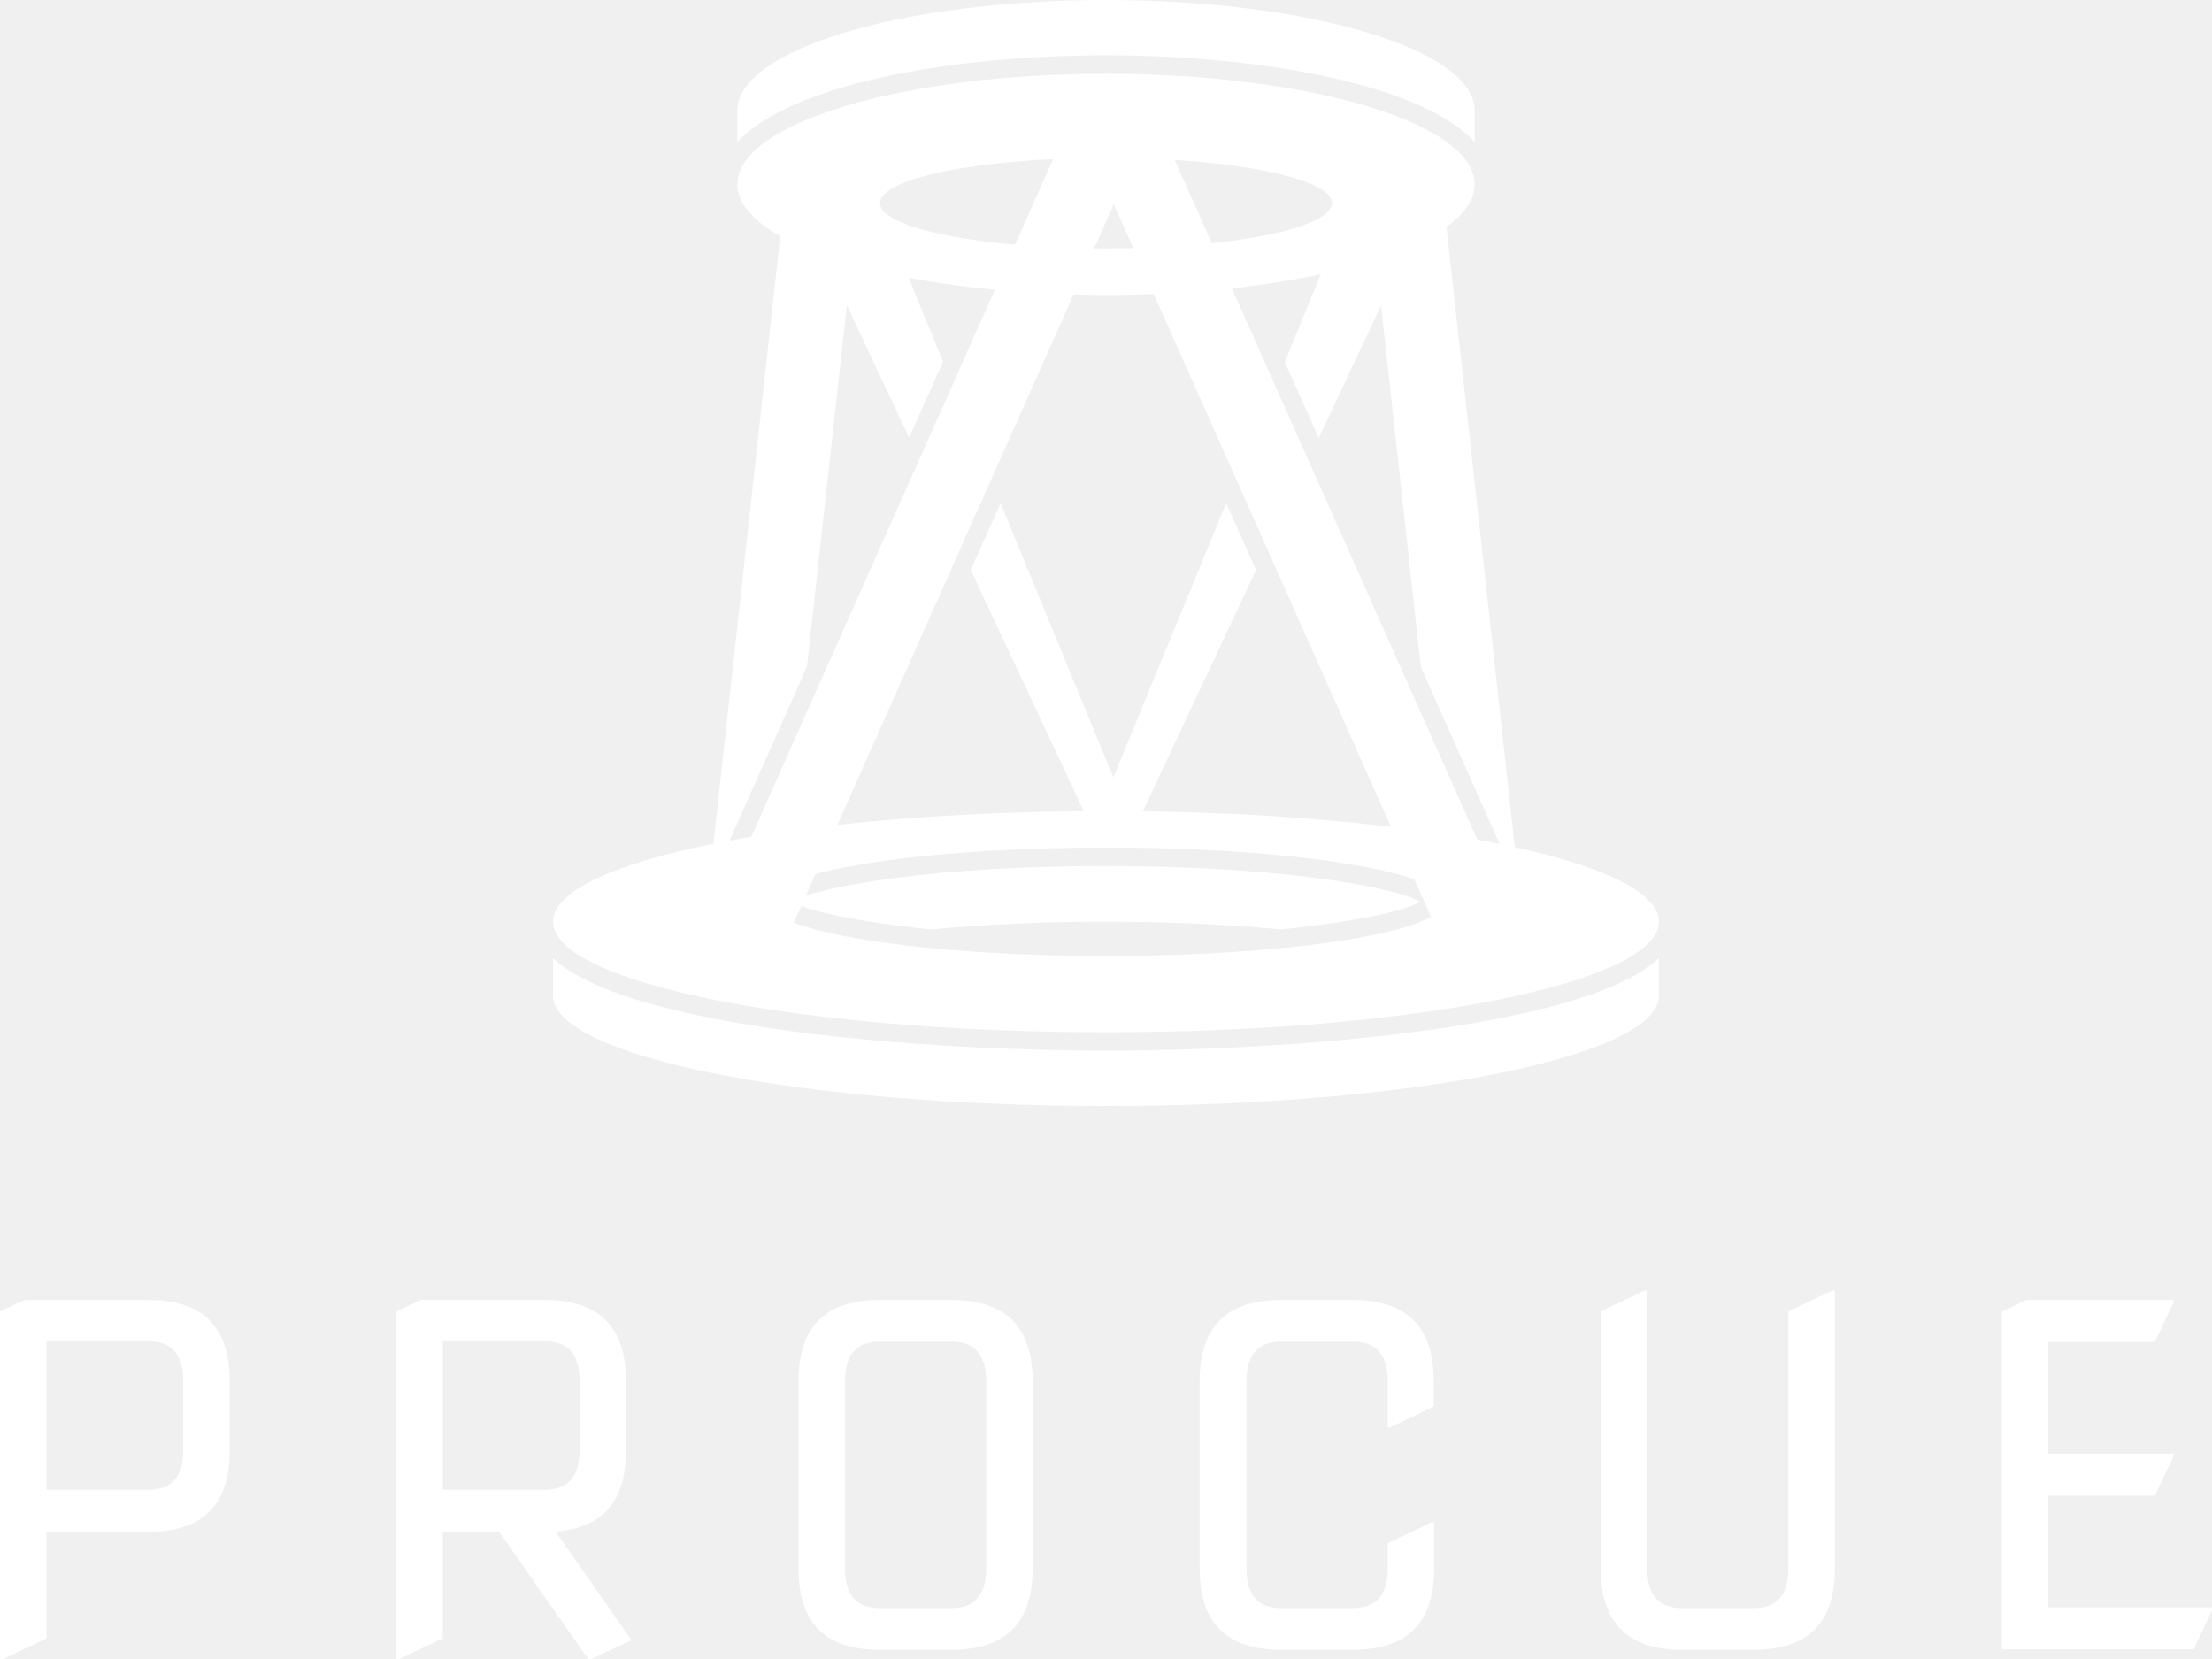
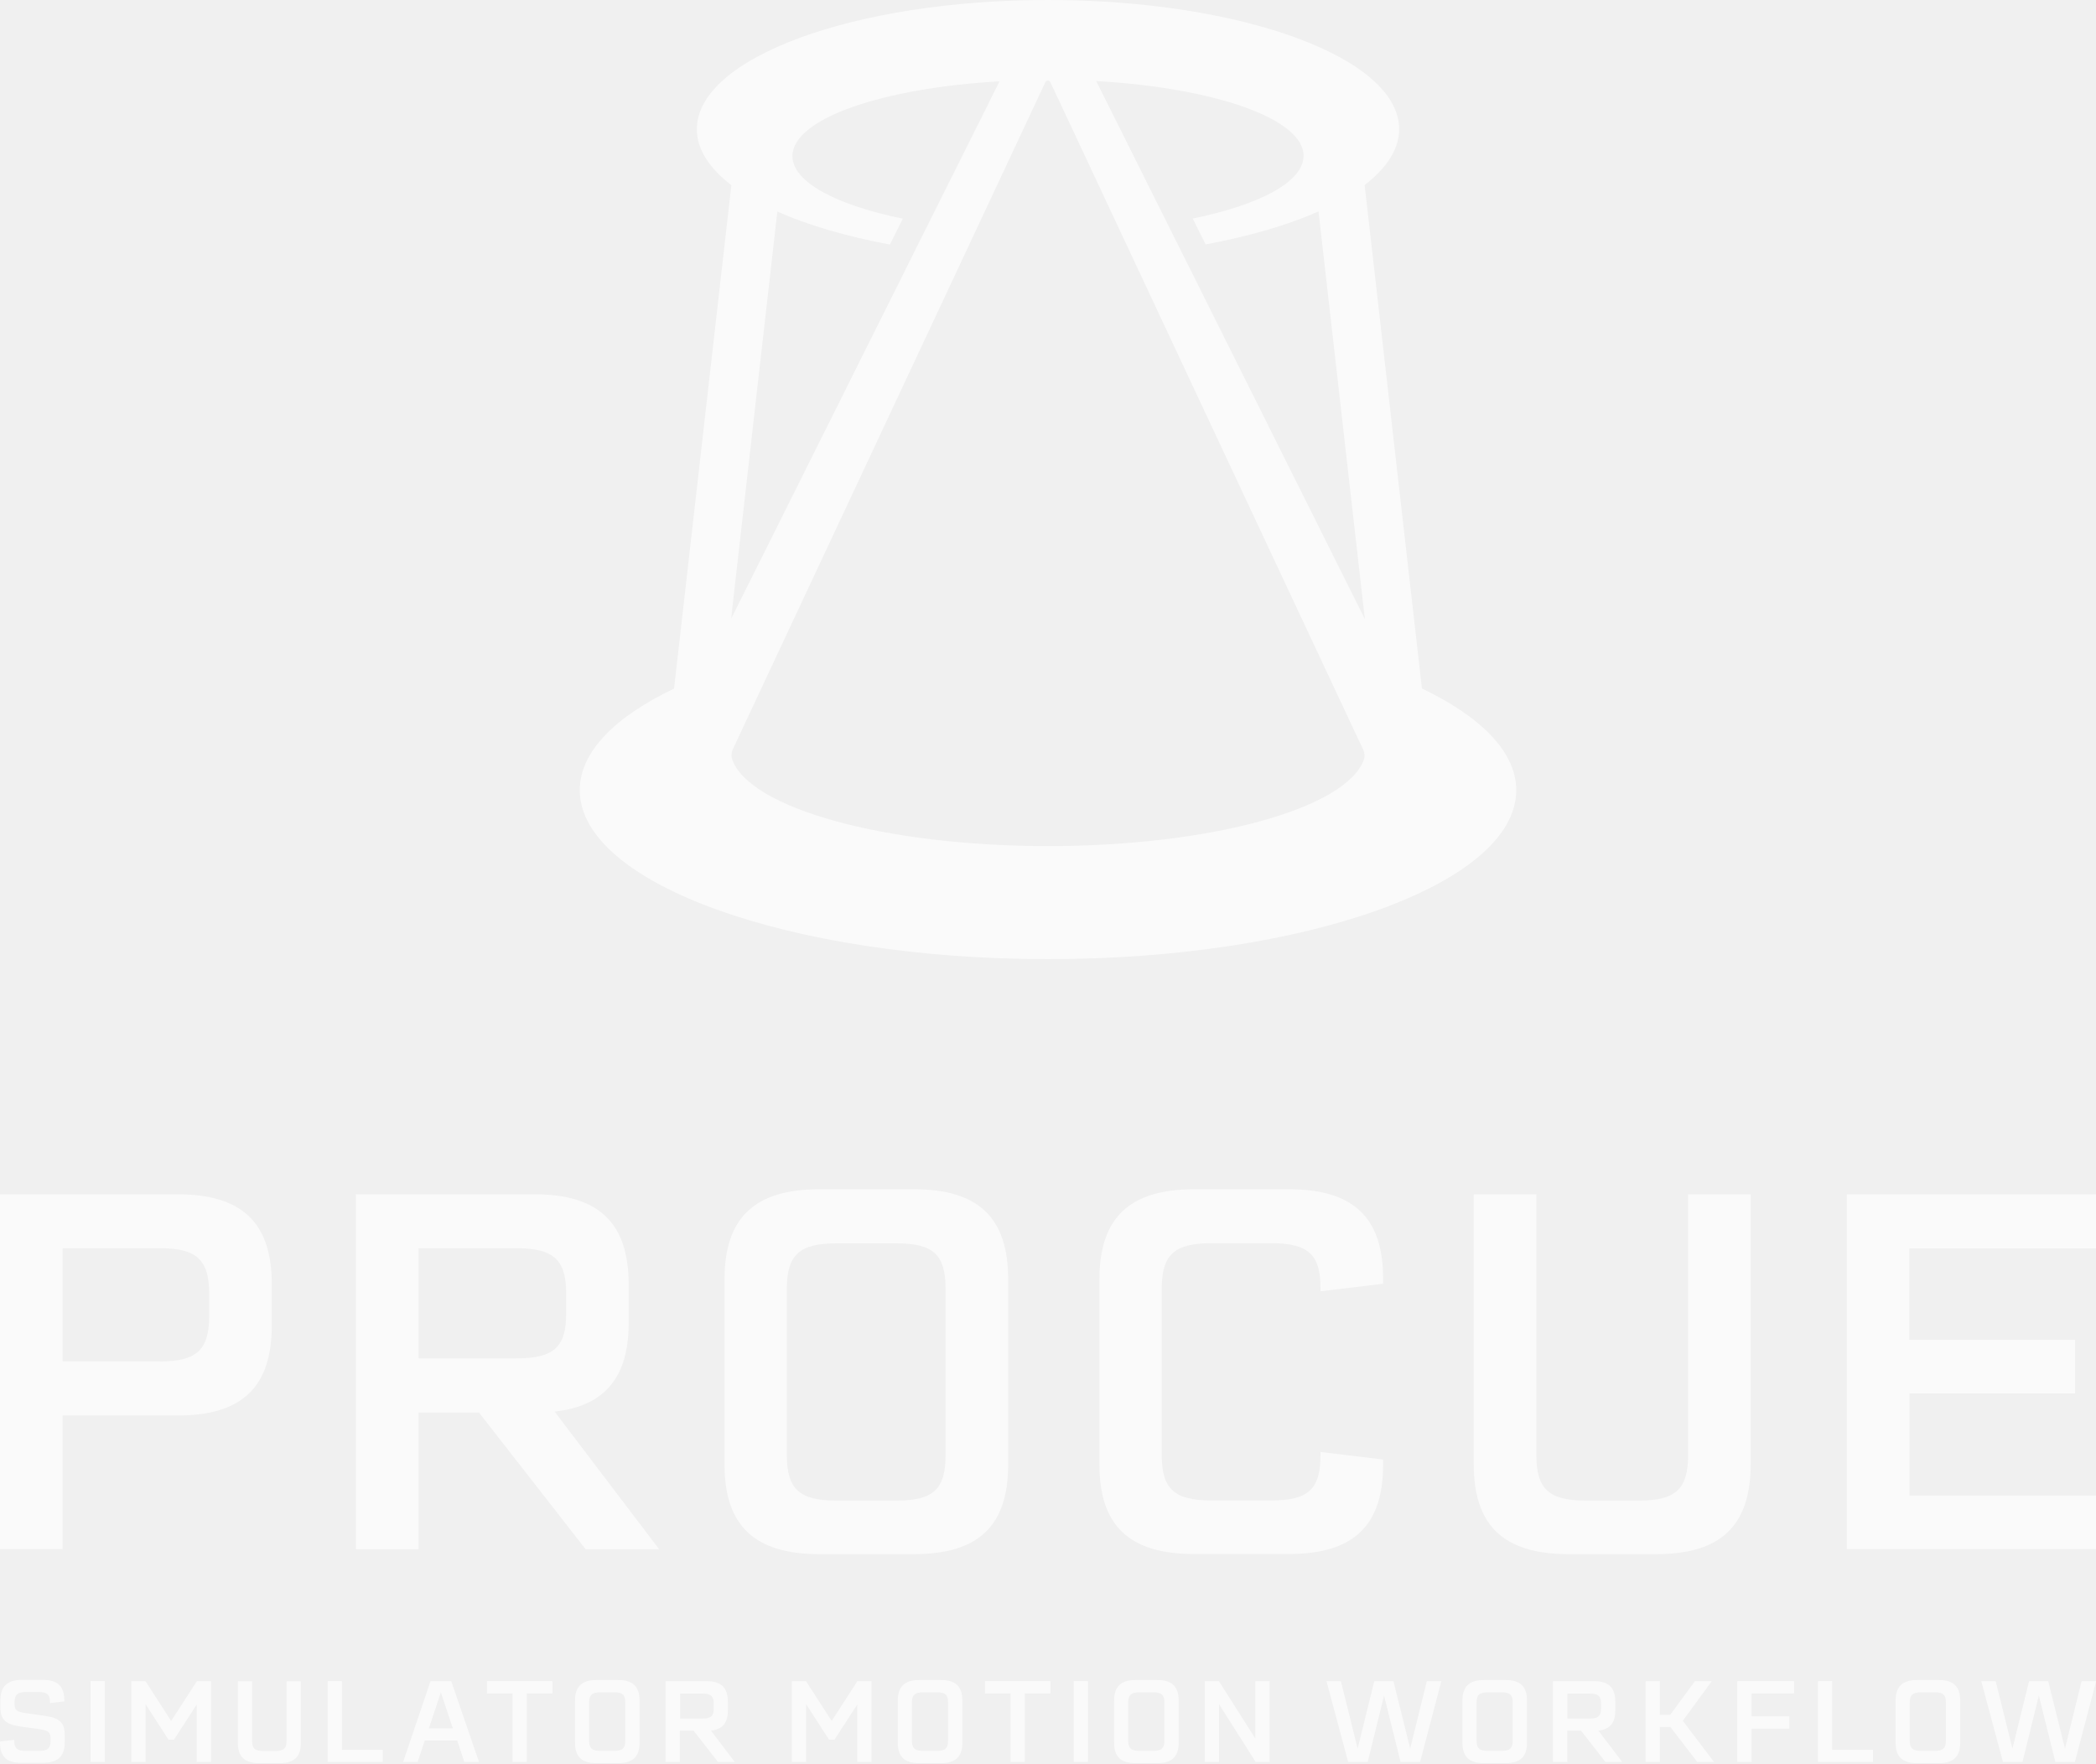
- <svg xmlns="http://www.w3.org/2000/svg" width="80" height="60" viewBox="0 0 80 60" fill="none">
-   <g clip-path="url(#clip0_94_241)">
-     <path d="M0 60V47.427L0.893 47.013H5.373C7.333 47.013 8.307 47.987 8.307 49.947V52.467C8.307 54.427 7.333 55.4 5.373 55.4H1.68V59.253L0.093 60.013H0.013L0 60ZM1.68 48.507V53.88H5.373C6.213 53.88 6.627 53.4 6.627 52.453V49.933C6.627 48.987 6.213 48.507 5.373 48.507H1.68Z" fill="white" />
-     <path d="M14.334 60V47.427L15.227 47.013H19.707C21.667 47.013 22.64 47.987 22.64 49.947V52.467C22.64 54.293 21.787 55.267 20.093 55.387L22.84 59.32L21.36 60.013H21.28L18.053 55.4H16.014V59.253L14.427 60.013H14.347L14.334 60ZM16.014 48.507V53.88H19.707C20.547 53.88 20.96 53.4 20.96 52.453V49.933C20.96 48.987 20.547 48.507 19.707 48.507H16.014Z" fill="white" />
-     <path d="M31.813 59.667C29.853 59.667 28.88 58.693 28.88 56.733V49.947C28.88 47.987 29.853 47.013 31.813 47.013H34.413C36.373 47.013 37.346 47.987 37.346 49.947V56.733C37.346 58.693 36.373 59.667 34.413 59.667H31.813ZM31.813 58.16H34.413C35.253 58.16 35.666 57.68 35.666 56.733V49.947C35.666 49 35.253 48.52 34.413 48.52H31.813C30.973 48.52 30.56 49 30.56 49.947V56.733C30.56 57.68 30.973 58.16 31.813 58.16Z" fill="white" />
-     <path d="M46.32 59.667C44.36 59.667 43.387 58.693 43.387 56.733V49.947C43.387 47.987 44.36 47.013 46.32 47.013H48.92C50.88 47.013 51.853 47.987 51.853 49.947V50.867L50.267 51.627H50.187V49.947C50.187 49 49.773 48.52 48.933 48.52H46.333C45.493 48.52 45.08 49 45.08 49.947V56.733C45.08 57.68 45.493 58.16 46.333 58.16H48.933C49.773 58.16 50.187 57.68 50.187 56.733V55.813L51.787 55.053H51.867V56.733C51.867 58.693 50.893 59.667 48.933 59.667H46.333H46.32Z" fill="white" />
-     <path d="M60.827 59.667C58.867 59.667 57.894 58.693 57.894 56.733V47.427L59.494 46.667H59.574V56.733C59.574 57.68 59.987 58.16 60.827 58.16H63.427C64.267 58.16 64.68 57.68 64.68 56.733V47.427L66.28 46.667H66.36V56.733C66.36 58.693 65.387 59.667 63.427 59.667H60.827Z" fill="white" />
-     <path d="M72.4 59.667V47.427L73.293 47.013H78.613V47.093L77.933 48.533H74.08V52.573H78.613V52.653L77.933 54.093H74.08V58.133H80.013V58.213L79.333 59.653H72.4V59.667Z" fill="white" />
-     <path d="M40 33.333C42.32 33.333 44.493 33.44 46.333 33.613C48.96 33.347 50.747 32.96 51.387 32.613C50.307 32.04 46.093 31.32 40 31.32C33.907 31.32 29.693 32.027 28.613 32.613C29.267 32.96 31.04 33.347 33.667 33.613C35.52 33.44 37.68 33.333 40 33.333ZM40 38C33.8 38 22.8 37.267 20 34.653V36C20 38.213 28.96 40 40 40C51.04 40 60 38.213 60 36V34.653C57.2 37.267 46.2 38 40 38Z" fill="white" />
-     <path d="M40 29.333C28.96 29.333 20 31.12 20 33.333C20 35.547 28.96 37.333 40 37.333C51.04 37.333 60 35.547 60 33.333C60 31.12 51.04 29.333 40 29.333ZM40 34.573C33.24 34.573 27.76 33.693 27.76 32.613C27.76 31.533 33.24 30.653 40 30.653C46.76 30.653 52.24 31.533 52.24 32.613C52.24 33.693 46.76 34.573 40 34.573Z" fill="white" />
-     <path d="M40 2C45.68 2 51.426 3.067 53.333 5.133V4C53.333 1.787 47.36 0 40 0C32.64 0 26.666 1.787 26.666 4V5.133C28.573 3.067 34.32 2 40 2Z" fill="white" />
-     <path d="M40 2.667C32.64 2.667 26.666 4.453 26.666 6.667C26.666 8.88 32.64 10.667 40 10.667C47.36 10.667 53.333 8.88 53.333 6.667C53.333 4.453 47.36 2.667 40 2.667ZM40 8.987C35.48 8.987 31.826 8.253 31.826 7.347C31.826 6.44 35.48 5.707 40 5.707C44.52 5.707 48.173 6.44 48.173 7.347C48.173 8.253 44.52 8.987 40 8.987Z" fill="white" />
-     <path d="M52.066 6.04C51.986 4.693 50.013 4.373 49.52 5.653L46.467 13.093L47.693 15.84L49.947 11.053L51.386 24.12L54.947 32.12L52.08 6.067L52.066 6.04ZM40.28 28.147C39.973 27.413 38.147 22.96 36.187 18.2L35.106 20.613L39.333 29.627C39.533 30.04 39.947 30.107 40.267 29.96C40.587 30.107 41.013 30.04 41.2 29.627L45.426 20.613L44.346 18.2L40.253 28.147H40.28ZM28.493 6.04C28.493 6.04 26.4 25.107 25.627 32.107L29.186 24.107L30.627 11.04L32.88 15.827L34.106 13.08C32.413 8.973 31.053 5.64 31.053 5.64C30.56 4.373 28.6 4.667 28.506 6.027L28.493 6.04Z" fill="white" />
-     <path d="M28.186 34.547L40.28 7.387L52.373 34.547H55.2C55.187 34.4 55.173 34.267 55.106 34.133L41.893 4.453H38.666L25.453 34.12C25.387 34.253 25.373 34.4 25.36 34.533H28.186V34.547Z" fill="white" />
+ <svg xmlns="http://www.w3.org/2000/svg" version="1.1" id="Laag_1" x="0px" y="0px" viewBox="0 0 1500 1261.8" enable-background="new 0 0 1500 1261.8" xml:space="preserve">
+   <g>
+     <g>
+       <path fill="#FAFAFA" d="M194.5,919.1v29.4c0,44-21.1,64.5-67.3,64.5H44.8v95.6H0V854.7h127.1C173.3,854.7,194.5,875.1,194.5,919.1    z M114.6,974.3c26.1,0,35.1-8.2,35.1-32.6v-15.8c0-24.4-9-32.6-35.1-32.6H44.8v80.9H114.6z" />
+       <path fill="#FAFAFA" d="M254.8,854.7h127.8c45.8,0,67.3,20.4,67.3,64.5v27.6c0,39-17.2,59.4-53,63.4l74.8,98.5h-52.6l-76.3-97.8    h-43.3v97.8h-44.8V854.7z M369.7,972.1c26.5,0,35.5-7.9,35.5-32.2v-14c0-24.4-9-32.6-35.5-32.6h-70.2v78.8H369.7z" />
+       <path fill="#FAFAFA" d="M721.5,915.6v132.5c0,43.7-21.1,64.1-67.3,64.1h-68c-46.2,0-67.7-20.4-67.7-64.1V915.6    c0-44,21.5-64.5,67.7-64.5h68C700.3,851.1,721.5,871.5,721.5,915.6z M641.6,889.8h-43c-26.5,0-35.5,8.2-35.5,32.6v118.9    c0,24.4,9,32.6,35.5,32.6h43c26.5,0,35.1-8.2,35.1-32.6V922.4C676.7,898,668.1,889.8,641.6,889.8z" />
+       <path fill="#FAFAFA" d="M786.8,1048.1V915.6c0-44,21.5-64.5,67.7-64.5h68c46.2,0,67.3,20.4,67.3,63.7v3.9l-44.8,5.4v-2.5    c0-23.6-8.6-31.9-35.1-31.9h-43c-26.5,0-35.5,8.2-35.5,32.6v118.9c0,24.4,9,32.6,35.5,32.6h43c26.5,0,35.1-8.2,35.1-32.2v-2.5    l44.8,5.4v3.9c0,43.3-21.1,63.7-67.3,63.7h-68C808.2,1112.2,786.8,1091.8,786.8,1048.1z" />
+       <path fill="#FAFAFA" d="M1185.4,1112.2h-63c-46.2,0-67.7-20.4-67.7-64.1V854.7h44.8v186.6c0,24.4,9,32.6,35.5,32.6h38    c26.1,0,35.1-8.2,35.1-32.6V854.7h44.8v193.4C1252.7,1091.8,1231.6,1112.2,1185.4,1112.2z" />
+       <path fill="#FAFAFA" d="M1366.4,893.4v65.5H1485v38.3h-118.5v73.1H1500v38.3h-178.3V854.7H1500v38.7H1366.4z" />
+     </g>
+     <g>
+       <g>
+         <path fill="#FAFAFA" d="M0,1247.2c0-0.6,0-0.7,0.1-0.9l10.1-1.2v0.6c0,5.5,2,7.3,8.1,7.3h9.9c6,0,8-1.9,8-7.4v-1.4     c0-4.5-1.5-5.8-7.9-6.7l-14.1-2c-10.2-1.5-13.9-5-13.9-13.5v-5.1c0-10,4.9-14.7,15.3-14.7h15.1c10.5,0,15.3,4.6,15.3,14.5v0.9     l-10.2,1.2v-0.6c0-5.4-2-7.3-8-7.3h-9.2c-6,0-8.2,1.9-8.2,7.4v1c0,4.6,1.4,5.7,8,6.7l14.1,2c10.3,1.5,13.8,5,13.8,13.5v5.4     c0,9.9-4.8,14.6-15.3,14.6H15.4C4.9,1261.8,0,1257.1,0,1247.2z" />
+         <path fill="#FAFAFA" d="M64.8,1203.1h10.2v57.8H64.8V1203.1z" />
+         <path fill="#FAFAFA" d="M151,1203.1v57.8h-10.2v-41.1l-16.3,25.2h-3.9l-16.4-25.4v41.3H94v-57.8h10.1l18.4,28.5l18.4-28.5H151z" />
+         <path fill="#FAFAFA" d="M200,1261.8h-14.4c-10.5,0-15.4-4.6-15.4-14.6v-44h10.2v42.5c0,5.5,2,7.4,8.1,7.4h8.6c6,0,8-1.9,8-7.4     v-42.5h10.2v44C215.4,1257.1,210.6,1261.8,200,1261.8z" />
+         <path fill="#FAFAFA" d="M234.5,1203.1h10.2v49.1h29.2v8.7h-39.4V1203.1z" />
+         <path fill="#FAFAFA" d="M308.1,1203.1h14.8l19.9,57.8h-10.5l-5.1-15.3h-23.2l-5.1,15.3h-10.4L308.1,1203.1z M324.1,1236.9     l-8.6-25.7l-8.6,25.7H324.1z" />
+         <path fill="#FAFAFA" d="M366.8,1211.9h-18.3v-8.8h46.8v8.8H377v49h-10.2V1211.9z" />
+         <path fill="#FAFAFA" d="M457.7,1217v30.2c0,9.9-4.8,14.6-15.3,14.6h-15.5c-10.5,0-15.4-4.6-15.4-14.6V1217     c0-10,4.9-14.7,15.4-14.7h15.5C452.9,1202.3,457.7,1207,457.7,1217z M439.5,1211.1h-9.8c-6,0-8.1,1.9-8.1,7.4v27.1     c0,5.5,2,7.4,8.1,7.4h9.8c6,0,8-1.9,8-7.4v-27.1C447.5,1213,445.6,1211.1,439.5,1211.1z" />
+         <path fill="#FAFAFA" d="M476.5,1203.1h29.1c10.4,0,15.3,4.6,15.3,14.7v6.3c0,8.9-3.9,13.5-12.1,14.4l17,22.4h-12l-17.4-22.3h-9.9     v22.3h-10.2V1203.1z M502.7,1229.9c6,0,8.1-1.8,8.1-7.3v-3.2c0-5.5-2-7.4-8.1-7.4h-16v17.9H502.7z" />
+         <path fill="#FAFAFA" d="M623.7,1203.1v57.8h-10.2v-41.1l-16.3,25.2h-3.9l-16.4-25.4v41.3h-10.2v-57.8h10.1l18.4,28.5l18.4-28.5     H623.7z" />
+         <path fill="#FAFAFA" d="M688.7,1217v30.2c0,9.9-4.8,14.6-15.3,14.6h-15.5c-10.5,0-15.4-4.6-15.4-14.6V1217     c0-10,4.9-14.7,15.4-14.7h15.5C683.9,1202.3,688.7,1207,688.7,1217z M670.5,1211.1h-9.8c-6,0-8.1,1.9-8.1,7.4v27.1     c0,5.5,2,7.4,8.1,7.4h9.8c6,0,8-1.9,8-7.4v-27.1C678.5,1213,676.6,1211.1,670.5,1211.1z" />
+         <path fill="#FAFAFA" d="M723.2,1211.9h-18.3v-8.8h46.8v8.8h-18.3v49h-10.2V1211.9z" />
+         <path fill="#FAFAFA" d="M768.4,1203.1h10.2v57.8h-10.2V1203.1z" />
+         <path fill="#FAFAFA" d="M843.5,1217v30.2c0,9.9-4.8,14.6-15.3,14.6h-15.5c-10.5,0-15.4-4.6-15.4-14.6V1217     c0-10,4.9-14.7,15.4-14.7h15.5C838.7,1202.3,843.5,1207,843.5,1217z M825.3,1211.1h-9.8c-6,0-8.1,1.9-8.1,7.4v27.1     c0,5.5,2,7.4,8.1,7.4h9.8c6,0,8-1.9,8-7.4v-27.1C833.3,1213,831.3,1211.1,825.3,1211.1z" />
+         <path fill="#FAFAFA" d="M862.2,1203.1h10.1l26.1,41.1v-41.1h10.2v57.8h-10l-26.2-41.3v41.3h-10.2V1203.1z" />
+         <path fill="#FAFAFA" d="M949.3,1203.1h10.3l12,48.3l11.9-48.3h13.7l12,48.3l11.9-48.3h10.4l-15.2,57.8h-14l-11.8-47.5l-11.7,47.5     h-14L949.3,1203.1z" />
+         <path fill="#FAFAFA" d="M1092.8,1217v30.2c0,9.9-4.8,14.6-15.3,14.6H1062c-10.5,0-15.4-4.6-15.4-14.6V1217     c0-10,4.9-14.7,15.4-14.7h15.5C1088,1202.3,1092.8,1207,1092.8,1217z M1074.6,1211.1h-9.8c-6,0-8.1,1.9-8.1,7.4v27.1     c0,5.5,2,7.4,8.1,7.4h9.8c6,0,8-1.9,8-7.4v-27.1C1082.6,1213,1080.6,1211.1,1074.6,1211.1z" />
+         <path fill="#FAFAFA" d="M1111.6,1203.1h29.1c10.4,0,15.3,4.6,15.3,14.7v6.3c0,8.9-3.9,13.5-12.1,14.4l17,22.4h-12l-17.4-22.3     h-9.9v22.3h-10.2V1203.1z M1137.7,1229.9c6,0,8.1-1.8,8.1-7.3v-3.2c0-5.5-2-7.4-8.1-7.4h-16v17.9H1137.7z" />
+         <path fill="#FAFAFA" d="M1177.7,1203.1h10.2v24.1h7.4l17.7-24.1h12l-20.7,28.4l22.3,29.4h-12l-19.2-25h-7.5v25h-10.2V1203.1z" />
+         <path fill="#FAFAFA" d="M1253.5,1211.9v16.4h27v8.8h-27v23.8h-10.2v-57.8h40.6v8.8H1253.5z" />
+         <path fill="#FAFAFA" d="M1301,1203.1h10.2v49.1h29.2v8.7H1301V1203.1z" />
+         <path fill="#FAFAFA" d="M1402.8,1217v30.2c0,9.9-4.8,14.6-15.3,14.6H1372c-10.5,0-15.4-4.6-15.4-14.6V1217     c0-10,4.9-14.7,15.4-14.7h15.5C1398,1202.3,1402.8,1207,1402.8,1217z M1384.6,1211.1h-9.8c-6,0-8.1,1.9-8.1,7.4v27.1     c0,5.5,2,7.4,8.1,7.4h9.8c6,0,8-1.9,8-7.4v-27.1C1392.6,1213,1390.6,1211.1,1384.6,1211.1z" />
+         <path fill="#FAFAFA" d="M1417.9,1203.1h10.3l12,48.3l11.9-48.3h13.7l12,48.3l11.9-48.3h10.4l-15.2,57.8h-14l-11.8-47.5     l-11.7,47.5h-14L1417.9,1203.1z" />
+       </g>
+     </g>
+     <path fill="#FAFAFA" d="M1017.6,492.7l-41-360.3c15.8-12.1,24.7-25.7,24.7-40C1001.3,41.4,888.8,0,750,0   C611.2,0,498.7,41.4,498.7,92.5c0,14.3,8.9,27.9,24.7,40l-41,360.3c-42.4,20.2-67.5,45.4-67.5,72.7c0,66.7,150,120.9,335.1,120.9   c185.1,0,335.1-54.1,335.1-120.9C1085.1,538.2,1059.9,513,1017.6,492.7z M932.9,111.5c0,18.6-31.4,35.1-79.3,44.9l9.2,18.5   c31.2-5.8,58.7-13.8,80.8-23.6l32.5,285.9l0.7,5.9L784.5,58C869,62.8,932.9,84.9,932.9,111.5z M524.2,434.1l32.1-282.7   c22,9.8,49.5,17.8,80.6,23.6l9.2-18.5c-47.7-9.8-79-26.2-79-44.8c0-26.6,63.8-48.7,148.2-53.5l-192,384.5L524.2,434.1z M750,605.5   c-117.3,0-213.8-27.2-226-62c-0.8-2.4-0.6-5.1,0.5-7.4l25-53.4l0,0L748.1,58.8c0.7-1.5,2.9-1.5,3.6,0l220.1,469.7c0,0,0,0,0,0   l3.7,7.8c1.1,2.3,1.4,5.1,0.5,7.5C963.3,578.5,867,605.5,750,605.5z" />
  </g>
-   <defs>
-     <clipPath id="clip0_94_241">
-       <rect width="80" height="60" fill="white" />
-     </clipPath>
-   </defs>
</svg>
